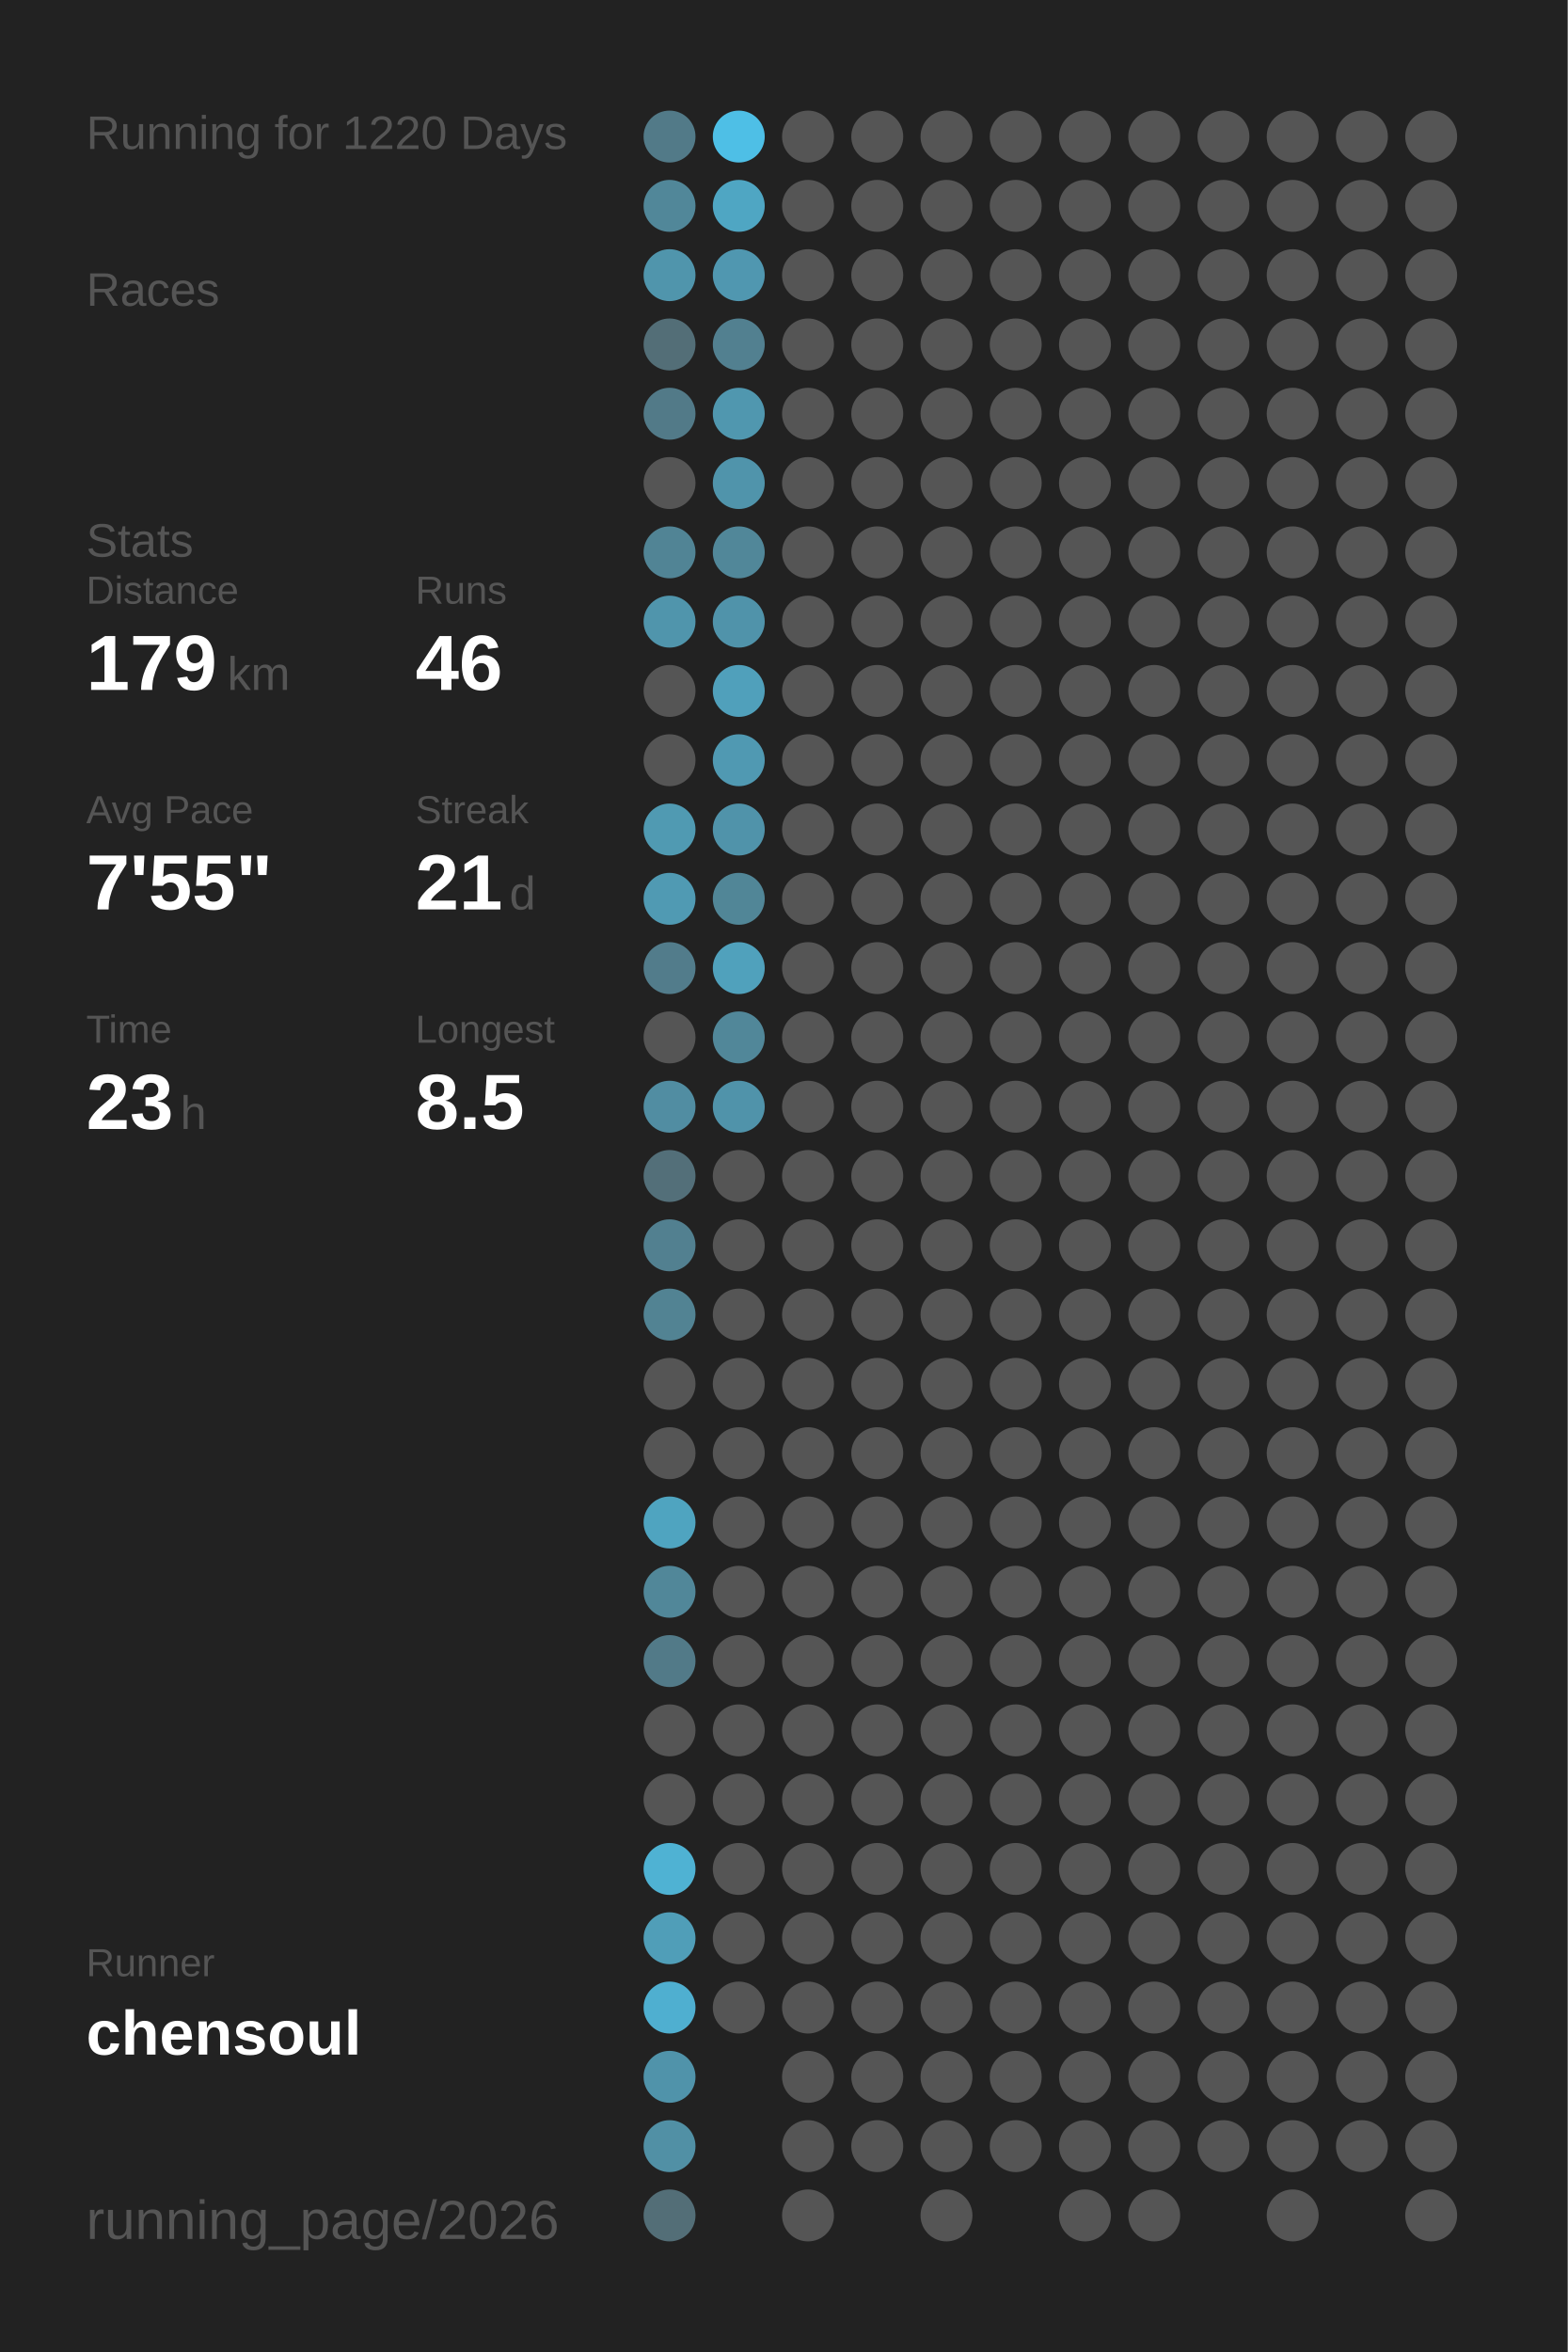
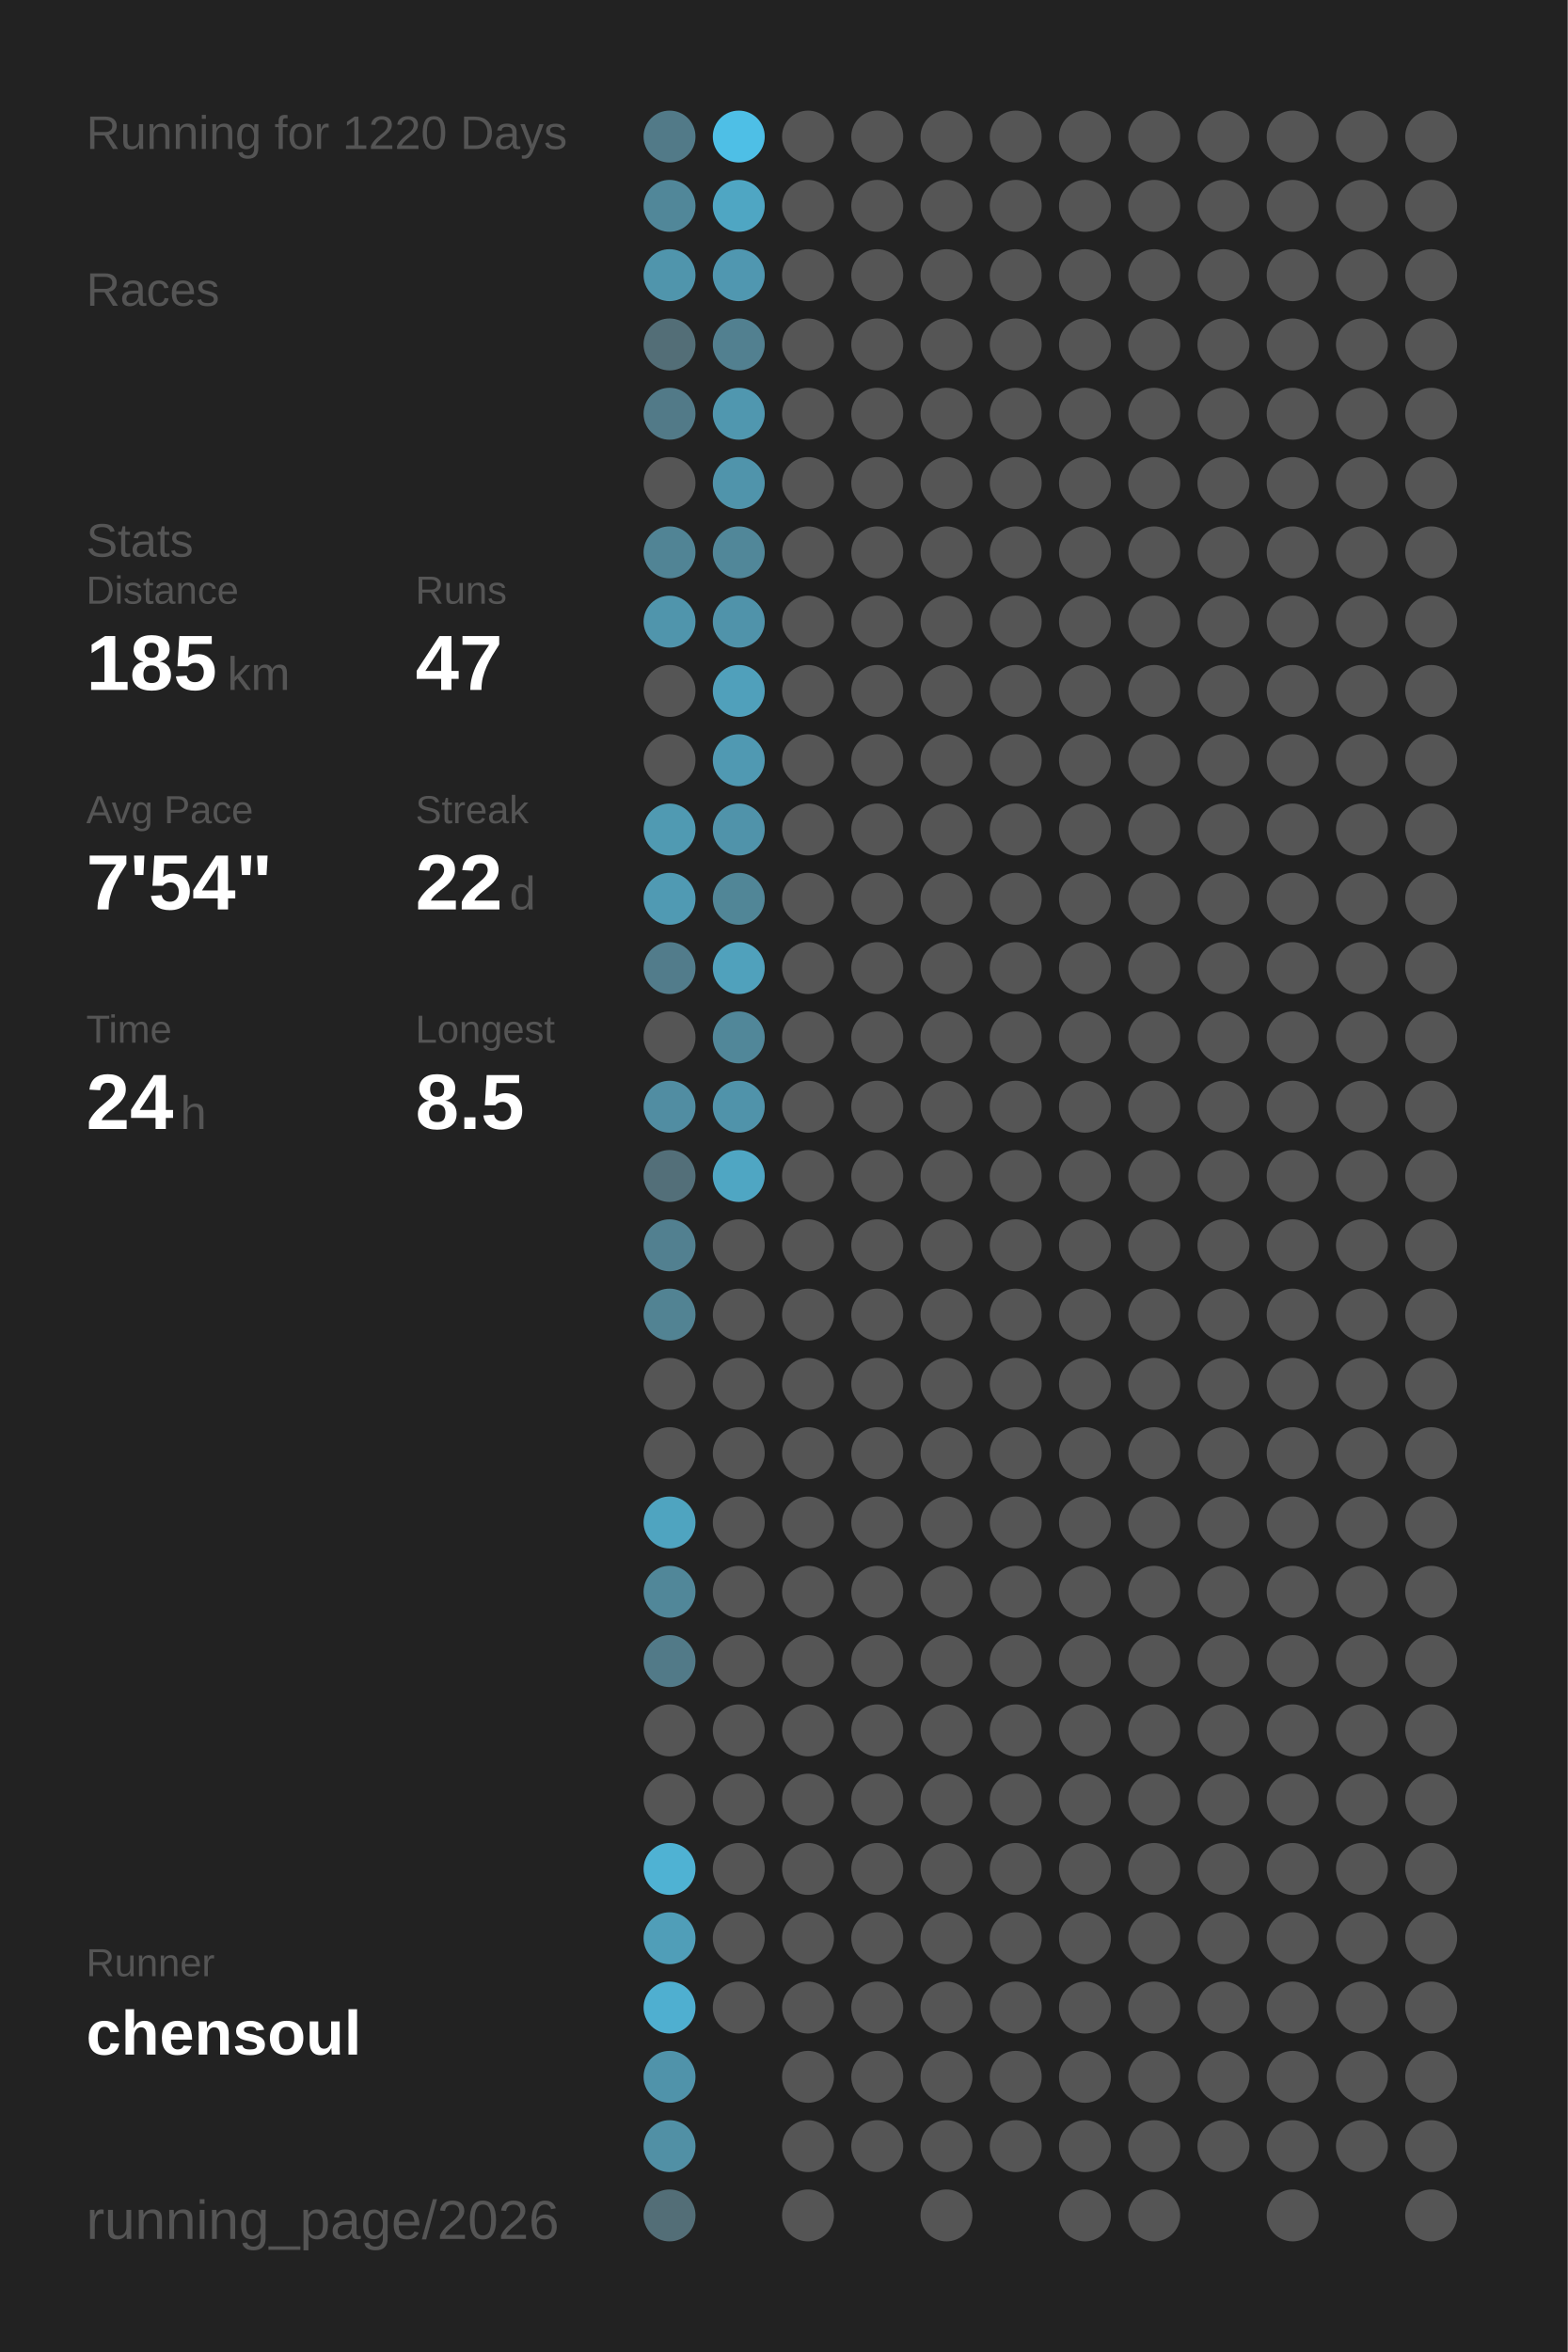
<svg xmlns="http://www.w3.org/2000/svg" baseProfile="full" height="300mm" version="1.1" viewBox="0,0,200,300" width="200mm">
  <defs />
  <rect fill="#222222" height="300" width="200" x="0" y="0" />
  <text fill="#555555" style="font-size:6px; font-family:Arial;" x="11" y="19">Running for 1220 Days</text>
  <text fill="#555555" style="font-size:6px; font-family:Arial;" x="11" y="39">Races</text>
  <text fill="#555555" style="font-size:6px; font-family:Arial;" x="11" y="71">Stats</text>
  <text fill="#555555" style="font-size:5px; font-family:Arial;" x="11" y="77">Distance</text>
-   <text fill="#FFFFFF" style="font-size:10px; font-family:Arial; font-weight:bold;" x="11" y="88">179</text>
+   <text fill="#FFFFFF" style="font-size:10px; font-family:Arial; font-weight:bold;" x="11" y="88">185</text>
  <text fill="#555555" style="font-size:6px; font-family:Arial;" x="29" y="88">km</text>
  <text fill="#555555" style="font-size:5px; font-family:Arial;" x="53" y="77">Runs</text>
-   <text fill="#FFFFFF" style="font-size:10px; font-family:Arial; font-weight:bold;" x="53" y="88">46</text>
+   <text fill="#FFFFFF" style="font-size:10px; font-family:Arial; font-weight:bold;" x="53" y="88">47</text>
  <text fill="#555555" style="font-size:5px; font-family:Arial;" x="11" y="105">Avg Pace</text>
-   <text fill="#FFFFFF" style="font-size:10px; font-family:Arial; font-weight:bold;" x="11" y="116">7'55"</text>
+   <text fill="#FFFFFF" style="font-size:10px; font-family:Arial; font-weight:bold;" x="11" y="116">7'54"</text>
  <text fill="#555555" style="font-size:5px; font-family:Arial;" x="53" y="105">Streak</text>
-   <text fill="#FFFFFF" style="font-size:10px; font-family:Arial; font-weight:bold;" x="53" y="116">21</text>
+   <text fill="#FFFFFF" style="font-size:10px; font-family:Arial; font-weight:bold;" x="53" y="116">22</text>
  <text fill="#555555" style="font-size:6px; font-family:Arial;" x="65" y="116">d</text>
  <text fill="#555555" style="font-size:5px; font-family:Arial;" x="11" y="133">Time</text>
-   <text fill="#FFFFFF" style="font-size:10px; font-family:Arial; font-weight:bold;" x="11" y="144">23</text>
+   <text fill="#FFFFFF" style="font-size:10px; font-family:Arial; font-weight:bold;" x="11" y="144">24</text>
  <text fill="#555555" style="font-size:6px; font-family:Arial;" x="23" y="144">h</text>
  <text fill="#555555" style="font-size:5px; font-family:Arial;" x="53" y="133">Longest</text>
  <text fill="#FFFFFF" style="font-size:10px; font-family:Arial; font-weight:bold;" x="53" y="144">8.5</text>
  <text fill="#555555" style="font-size:5px; font-family:Arial;" x="11" y="252.065">Runner</text>
  <text fill="#FFFFFF" style="font-size:8px; font-family:Arial; font-weight:bold;" x="11" y="262.065">chensoul</text>
  <text fill="#555555" style="font-size:7px; font-family:Arial;" x="11" y="285.581">running_page/2026</text>
  <circle cx="85.417" cy="17.419" fill="#527a88" r="3.312" />
  <circle cx="85.417" cy="26.258" fill="#518799" r="3.312" />
  <circle cx="85.417" cy="35.097" fill="#5095ac" r="3.312" />
  <circle cx="85.417" cy="43.935" fill="#536e77" r="3.312" />
  <circle cx="85.417" cy="52.774" fill="#527a88" r="3.312" />
  <circle cx="85.417" cy="61.613" fill="#555555" r="3.312" />
  <circle cx="85.417" cy="70.452" fill="#518495" r="3.312" />
  <circle cx="85.417" cy="79.29" fill="#5095ac" r="3.312" />
  <circle cx="85.417" cy="88.129" fill="#555555" r="3.312" />
  <circle cx="85.417" cy="96.968" fill="#555555" r="3.312" />
  <circle cx="85.417" cy="105.806" fill="#509ab2" r="3.312" />
  <circle cx="85.417" cy="114.645" fill="#509ab3" r="3.312" />
  <circle cx="85.417" cy="123.484" fill="#527c8b" r="3.312" />
  <circle cx="85.417" cy="132.323" fill="#555555" r="3.312" />
  <circle cx="85.417" cy="141.161" fill="#518da2" r="3.312" />
  <circle cx="85.417" cy="150" fill="#536f79" r="3.312" />
  <circle cx="85.417" cy="158.839" fill="#528090" r="3.312" />
  <circle cx="85.417" cy="167.677" fill="#528393" r="3.312" />
  <circle cx="85.417" cy="176.516" fill="#555555" r="3.312" />
  <circle cx="85.417" cy="185.355" fill="#555555" r="3.312" />
  <circle cx="85.417" cy="194.194" fill="#4fa4c0" r="3.312" />
  <circle cx="85.417" cy="203.032" fill="#518799" r="3.312" />
  <circle cx="85.417" cy="211.871" fill="#527a88" r="3.312" />
  <circle cx="85.417" cy="220.71" fill="#555555" r="3.312" />
  <circle cx="85.417" cy="229.548" fill="#555555" r="3.312" />
  <circle cx="85.417" cy="238.387" fill="#4fb2d3" r="3.312" />
  <circle cx="85.417" cy="247.226" fill="#509eb8" r="3.312" />
  <circle cx="85.417" cy="256.065" fill="#4fafd0" r="3.312" />
  <circle cx="85.417" cy="264.903" fill="#5093aa" r="3.312" />
  <circle cx="85.417" cy="273.742" fill="#5190a5" r="3.312" />
  <circle cx="85.417" cy="282.581" fill="#536e77" r="3.312" />
  <circle cx="94.25" cy="17.419" fill="#4ebfe6" r="3.312" />
  <circle cx="94.25" cy="26.258" fill="#4fa6c3" r="3.312" />
  <circle cx="94.25" cy="35.097" fill="#5097b0" r="3.312" />
  <circle cx="94.25" cy="43.935" fill="#528090" r="3.312" />
  <circle cx="94.25" cy="52.774" fill="#5097af" r="3.312" />
  <circle cx="94.25" cy="61.613" fill="#5094ab" r="3.312" />
  <circle cx="94.25" cy="70.452" fill="#518799" r="3.312" />
  <circle cx="94.25" cy="79.29" fill="#5093aa" r="3.312" />
  <circle cx="94.25" cy="88.129" fill="#50a0bb" r="3.312" />
  <circle cx="94.25" cy="96.968" fill="#5099b2" r="3.312" />
  <circle cx="94.25" cy="105.806" fill="#5093aa" r="3.312" />
  <circle cx="94.25" cy="114.645" fill="#518697" r="3.312" />
  <circle cx="94.25" cy="123.484" fill="#50a1bc" r="3.312" />
  <circle cx="94.25" cy="132.323" fill="#518799" r="3.312" />
  <circle cx="94.25" cy="141.161" fill="#5093aa" r="3.312" />
-   <circle cx="94.25" cy="150" fill="#555555" r="3.312" />
+   <circle cx="94.25" cy="150" fill="#4fa6c3" r="3.312" />
  <circle cx="94.25" cy="158.839" fill="#555555" r="3.312" />
  <circle cx="94.25" cy="167.677" fill="#555555" r="3.312" />
  <circle cx="94.25" cy="176.516" fill="#555555" r="3.312" />
  <circle cx="94.25" cy="185.355" fill="#555555" r="3.312" />
  <circle cx="94.25" cy="194.194" fill="#555555" r="3.312" />
  <circle cx="94.25" cy="203.032" fill="#555555" r="3.312" />
  <circle cx="94.25" cy="211.871" fill="#555555" r="3.312" />
  <circle cx="94.25" cy="220.71" fill="#555555" r="3.312" />
  <circle cx="94.25" cy="229.548" fill="#555555" r="3.312" />
  <circle cx="94.25" cy="238.387" fill="#555555" r="3.312" />
  <circle cx="94.25" cy="247.226" fill="#555555" r="3.312" />
  <circle cx="94.25" cy="256.065" fill="#555555" r="3.312" />
  <circle cx="103.083" cy="17.419" fill="#555555" r="3.312" />
  <circle cx="103.083" cy="26.258" fill="#555555" r="3.312" />
  <circle cx="103.083" cy="35.097" fill="#555555" r="3.312" />
  <circle cx="103.083" cy="43.935" fill="#555555" r="3.312" />
  <circle cx="103.083" cy="52.774" fill="#555555" r="3.312" />
  <circle cx="103.083" cy="61.613" fill="#555555" r="3.312" />
  <circle cx="103.083" cy="70.452" fill="#555555" r="3.312" />
  <circle cx="103.083" cy="79.29" fill="#555555" r="3.312" />
  <circle cx="103.083" cy="88.129" fill="#555555" r="3.312" />
  <circle cx="103.083" cy="96.968" fill="#555555" r="3.312" />
  <circle cx="103.083" cy="105.806" fill="#555555" r="3.312" />
  <circle cx="103.083" cy="114.645" fill="#555555" r="3.312" />
  <circle cx="103.083" cy="123.484" fill="#555555" r="3.312" />
  <circle cx="103.083" cy="132.323" fill="#555555" r="3.312" />
  <circle cx="103.083" cy="141.161" fill="#555555" r="3.312" />
  <circle cx="103.083" cy="150" fill="#555555" r="3.312" />
  <circle cx="103.083" cy="158.839" fill="#555555" r="3.312" />
  <circle cx="103.083" cy="167.677" fill="#555555" r="3.312" />
  <circle cx="103.083" cy="176.516" fill="#555555" r="3.312" />
  <circle cx="103.083" cy="185.355" fill="#555555" r="3.312" />
  <circle cx="103.083" cy="194.194" fill="#555555" r="3.312" />
  <circle cx="103.083" cy="203.032" fill="#555555" r="3.312" />
  <circle cx="103.083" cy="211.871" fill="#555555" r="3.312" />
  <circle cx="103.083" cy="220.71" fill="#555555" r="3.312" />
  <circle cx="103.083" cy="229.548" fill="#555555" r="3.312" />
  <circle cx="103.083" cy="238.387" fill="#555555" r="3.312" />
  <circle cx="103.083" cy="247.226" fill="#555555" r="3.312" />
  <circle cx="103.083" cy="256.065" fill="#555555" r="3.312" />
  <circle cx="103.083" cy="264.903" fill="#555555" r="3.312" />
  <circle cx="103.083" cy="273.742" fill="#555555" r="3.312" />
  <circle cx="103.083" cy="282.581" fill="#555555" r="3.312" />
  <circle cx="111.917" cy="17.419" fill="#555555" r="3.312" />
  <circle cx="111.917" cy="26.258" fill="#555555" r="3.312" />
  <circle cx="111.917" cy="35.097" fill="#555555" r="3.312" />
  <circle cx="111.917" cy="43.935" fill="#555555" r="3.312" />
  <circle cx="111.917" cy="52.774" fill="#555555" r="3.312" />
  <circle cx="111.917" cy="61.613" fill="#555555" r="3.312" />
  <circle cx="111.917" cy="70.452" fill="#555555" r="3.312" />
  <circle cx="111.917" cy="79.29" fill="#555555" r="3.312" />
  <circle cx="111.917" cy="88.129" fill="#555555" r="3.312" />
  <circle cx="111.917" cy="96.968" fill="#555555" r="3.312" />
  <circle cx="111.917" cy="105.806" fill="#555555" r="3.312" />
  <circle cx="111.917" cy="114.645" fill="#555555" r="3.312" />
  <circle cx="111.917" cy="123.484" fill="#555555" r="3.312" />
  <circle cx="111.917" cy="132.323" fill="#555555" r="3.312" />
  <circle cx="111.917" cy="141.161" fill="#555555" r="3.312" />
  <circle cx="111.917" cy="150" fill="#555555" r="3.312" />
  <circle cx="111.917" cy="158.839" fill="#555555" r="3.312" />
  <circle cx="111.917" cy="167.677" fill="#555555" r="3.312" />
  <circle cx="111.917" cy="176.516" fill="#555555" r="3.312" />
  <circle cx="111.917" cy="185.355" fill="#555555" r="3.312" />
  <circle cx="111.917" cy="194.194" fill="#555555" r="3.312" />
  <circle cx="111.917" cy="203.032" fill="#555555" r="3.312" />
  <circle cx="111.917" cy="211.871" fill="#555555" r="3.312" />
  <circle cx="111.917" cy="220.71" fill="#555555" r="3.312" />
  <circle cx="111.917" cy="229.548" fill="#555555" r="3.312" />
  <circle cx="111.917" cy="238.387" fill="#555555" r="3.312" />
  <circle cx="111.917" cy="247.226" fill="#555555" r="3.312" />
  <circle cx="111.917" cy="256.065" fill="#555555" r="3.312" />
  <circle cx="111.917" cy="264.903" fill="#555555" r="3.312" />
  <circle cx="111.917" cy="273.742" fill="#555555" r="3.312" />
  <circle cx="120.75" cy="17.419" fill="#555555" r="3.312" />
  <circle cx="120.75" cy="26.258" fill="#555555" r="3.312" />
  <circle cx="120.75" cy="35.097" fill="#555555" r="3.312" />
  <circle cx="120.75" cy="43.935" fill="#555555" r="3.312" />
  <circle cx="120.75" cy="52.774" fill="#555555" r="3.312" />
  <circle cx="120.75" cy="61.613" fill="#555555" r="3.312" />
  <circle cx="120.75" cy="70.452" fill="#555555" r="3.312" />
  <circle cx="120.75" cy="79.29" fill="#555555" r="3.312" />
  <circle cx="120.75" cy="88.129" fill="#555555" r="3.312" />
  <circle cx="120.75" cy="96.968" fill="#555555" r="3.312" />
  <circle cx="120.75" cy="105.806" fill="#555555" r="3.312" />
  <circle cx="120.75" cy="114.645" fill="#555555" r="3.312" />
  <circle cx="120.75" cy="123.484" fill="#555555" r="3.312" />
  <circle cx="120.75" cy="132.323" fill="#555555" r="3.312" />
  <circle cx="120.75" cy="141.161" fill="#555555" r="3.312" />
  <circle cx="120.75" cy="150" fill="#555555" r="3.312" />
  <circle cx="120.75" cy="158.839" fill="#555555" r="3.312" />
  <circle cx="120.75" cy="167.677" fill="#555555" r="3.312" />
  <circle cx="120.75" cy="176.516" fill="#555555" r="3.312" />
  <circle cx="120.75" cy="185.355" fill="#555555" r="3.312" />
  <circle cx="120.75" cy="194.194" fill="#555555" r="3.312" />
  <circle cx="120.75" cy="203.032" fill="#555555" r="3.312" />
  <circle cx="120.75" cy="211.871" fill="#555555" r="3.312" />
  <circle cx="120.75" cy="220.71" fill="#555555" r="3.312" />
  <circle cx="120.75" cy="229.548" fill="#555555" r="3.312" />
  <circle cx="120.75" cy="238.387" fill="#555555" r="3.312" />
  <circle cx="120.75" cy="247.226" fill="#555555" r="3.312" />
  <circle cx="120.75" cy="256.065" fill="#555555" r="3.312" />
  <circle cx="120.75" cy="264.903" fill="#555555" r="3.312" />
  <circle cx="120.75" cy="273.742" fill="#555555" r="3.312" />
  <circle cx="120.75" cy="282.581" fill="#555555" r="3.312" />
  <circle cx="129.583" cy="17.419" fill="#555555" r="3.312" />
  <circle cx="129.583" cy="26.258" fill="#555555" r="3.312" />
  <circle cx="129.583" cy="35.097" fill="#555555" r="3.312" />
  <circle cx="129.583" cy="43.935" fill="#555555" r="3.312" />
  <circle cx="129.583" cy="52.774" fill="#555555" r="3.312" />
  <circle cx="129.583" cy="61.613" fill="#555555" r="3.312" />
  <circle cx="129.583" cy="70.452" fill="#555555" r="3.312" />
  <circle cx="129.583" cy="79.29" fill="#555555" r="3.312" />
  <circle cx="129.583" cy="88.129" fill="#555555" r="3.312" />
  <circle cx="129.583" cy="96.968" fill="#555555" r="3.312" />
  <circle cx="129.583" cy="105.806" fill="#555555" r="3.312" />
  <circle cx="129.583" cy="114.645" fill="#555555" r="3.312" />
  <circle cx="129.583" cy="123.484" fill="#555555" r="3.312" />
  <circle cx="129.583" cy="132.323" fill="#555555" r="3.312" />
  <circle cx="129.583" cy="141.161" fill="#555555" r="3.312" />
  <circle cx="129.583" cy="150" fill="#555555" r="3.312" />
  <circle cx="129.583" cy="158.839" fill="#555555" r="3.312" />
  <circle cx="129.583" cy="167.677" fill="#555555" r="3.312" />
  <circle cx="129.583" cy="176.516" fill="#555555" r="3.312" />
  <circle cx="129.583" cy="185.355" fill="#555555" r="3.312" />
  <circle cx="129.583" cy="194.194" fill="#555555" r="3.312" />
  <circle cx="129.583" cy="203.032" fill="#555555" r="3.312" />
  <circle cx="129.583" cy="211.871" fill="#555555" r="3.312" />
  <circle cx="129.583" cy="220.71" fill="#555555" r="3.312" />
  <circle cx="129.583" cy="229.548" fill="#555555" r="3.312" />
  <circle cx="129.583" cy="238.387" fill="#555555" r="3.312" />
  <circle cx="129.583" cy="247.226" fill="#555555" r="3.312" />
  <circle cx="129.583" cy="256.065" fill="#555555" r="3.312" />
  <circle cx="129.583" cy="264.903" fill="#555555" r="3.312" />
  <circle cx="129.583" cy="273.742" fill="#555555" r="3.312" />
  <circle cx="138.417" cy="17.419" fill="#555555" r="3.312" />
  <circle cx="138.417" cy="26.258" fill="#555555" r="3.312" />
  <circle cx="138.417" cy="35.097" fill="#555555" r="3.312" />
  <circle cx="138.417" cy="43.935" fill="#555555" r="3.312" />
  <circle cx="138.417" cy="52.774" fill="#555555" r="3.312" />
  <circle cx="138.417" cy="61.613" fill="#555555" r="3.312" />
  <circle cx="138.417" cy="70.452" fill="#555555" r="3.312" />
  <circle cx="138.417" cy="79.29" fill="#555555" r="3.312" />
  <circle cx="138.417" cy="88.129" fill="#555555" r="3.312" />
  <circle cx="138.417" cy="96.968" fill="#555555" r="3.312" />
  <circle cx="138.417" cy="105.806" fill="#555555" r="3.312" />
  <circle cx="138.417" cy="114.645" fill="#555555" r="3.312" />
  <circle cx="138.417" cy="123.484" fill="#555555" r="3.312" />
  <circle cx="138.417" cy="132.323" fill="#555555" r="3.312" />
  <circle cx="138.417" cy="141.161" fill="#555555" r="3.312" />
  <circle cx="138.417" cy="150" fill="#555555" r="3.312" />
  <circle cx="138.417" cy="158.839" fill="#555555" r="3.312" />
  <circle cx="138.417" cy="167.677" fill="#555555" r="3.312" />
  <circle cx="138.417" cy="176.516" fill="#555555" r="3.312" />
  <circle cx="138.417" cy="185.355" fill="#555555" r="3.312" />
  <circle cx="138.417" cy="194.194" fill="#555555" r="3.312" />
  <circle cx="138.417" cy="203.032" fill="#555555" r="3.312" />
  <circle cx="138.417" cy="211.871" fill="#555555" r="3.312" />
  <circle cx="138.417" cy="220.71" fill="#555555" r="3.312" />
  <circle cx="138.417" cy="229.548" fill="#555555" r="3.312" />
  <circle cx="138.417" cy="238.387" fill="#555555" r="3.312" />
  <circle cx="138.417" cy="247.226" fill="#555555" r="3.312" />
  <circle cx="138.417" cy="256.065" fill="#555555" r="3.312" />
  <circle cx="138.417" cy="264.903" fill="#555555" r="3.312" />
  <circle cx="138.417" cy="273.742" fill="#555555" r="3.312" />
  <circle cx="138.417" cy="282.581" fill="#555555" r="3.312" />
  <circle cx="147.25" cy="17.419" fill="#555555" r="3.312" />
  <circle cx="147.25" cy="26.258" fill="#555555" r="3.312" />
  <circle cx="147.25" cy="35.097" fill="#555555" r="3.312" />
  <circle cx="147.25" cy="43.935" fill="#555555" r="3.312" />
  <circle cx="147.25" cy="52.774" fill="#555555" r="3.312" />
  <circle cx="147.25" cy="61.613" fill="#555555" r="3.312" />
  <circle cx="147.25" cy="70.452" fill="#555555" r="3.312" />
  <circle cx="147.25" cy="79.29" fill="#555555" r="3.312" />
  <circle cx="147.25" cy="88.129" fill="#555555" r="3.312" />
  <circle cx="147.25" cy="96.968" fill="#555555" r="3.312" />
  <circle cx="147.25" cy="105.806" fill="#555555" r="3.312" />
  <circle cx="147.25" cy="114.645" fill="#555555" r="3.312" />
  <circle cx="147.25" cy="123.484" fill="#555555" r="3.312" />
  <circle cx="147.25" cy="132.323" fill="#555555" r="3.312" />
  <circle cx="147.25" cy="141.161" fill="#555555" r="3.312" />
  <circle cx="147.25" cy="150" fill="#555555" r="3.312" />
  <circle cx="147.25" cy="158.839" fill="#555555" r="3.312" />
  <circle cx="147.25" cy="167.677" fill="#555555" r="3.312" />
  <circle cx="147.25" cy="176.516" fill="#555555" r="3.312" />
  <circle cx="147.25" cy="185.355" fill="#555555" r="3.312" />
  <circle cx="147.25" cy="194.194" fill="#555555" r="3.312" />
  <circle cx="147.25" cy="203.032" fill="#555555" r="3.312" />
  <circle cx="147.25" cy="211.871" fill="#555555" r="3.312" />
  <circle cx="147.25" cy="220.71" fill="#555555" r="3.312" />
  <circle cx="147.25" cy="229.548" fill="#555555" r="3.312" />
  <circle cx="147.25" cy="238.387" fill="#555555" r="3.312" />
  <circle cx="147.25" cy="247.226" fill="#555555" r="3.312" />
  <circle cx="147.25" cy="256.065" fill="#555555" r="3.312" />
  <circle cx="147.25" cy="264.903" fill="#555555" r="3.312" />
  <circle cx="147.25" cy="273.742" fill="#555555" r="3.312" />
  <circle cx="147.25" cy="282.581" fill="#555555" r="3.312" />
  <circle cx="156.083" cy="17.419" fill="#555555" r="3.312" />
  <circle cx="156.083" cy="26.258" fill="#555555" r="3.312" />
  <circle cx="156.083" cy="35.097" fill="#555555" r="3.312" />
  <circle cx="156.083" cy="43.935" fill="#555555" r="3.312" />
  <circle cx="156.083" cy="52.774" fill="#555555" r="3.312" />
  <circle cx="156.083" cy="61.613" fill="#555555" r="3.312" />
  <circle cx="156.083" cy="70.452" fill="#555555" r="3.312" />
  <circle cx="156.083" cy="79.29" fill="#555555" r="3.312" />
  <circle cx="156.083" cy="88.129" fill="#555555" r="3.312" />
  <circle cx="156.083" cy="96.968" fill="#555555" r="3.312" />
  <circle cx="156.083" cy="105.806" fill="#555555" r="3.312" />
  <circle cx="156.083" cy="114.645" fill="#555555" r="3.312" />
  <circle cx="156.083" cy="123.484" fill="#555555" r="3.312" />
  <circle cx="156.083" cy="132.323" fill="#555555" r="3.312" />
  <circle cx="156.083" cy="141.161" fill="#555555" r="3.312" />
  <circle cx="156.083" cy="150" fill="#555555" r="3.312" />
  <circle cx="156.083" cy="158.839" fill="#555555" r="3.312" />
  <circle cx="156.083" cy="167.677" fill="#555555" r="3.312" />
  <circle cx="156.083" cy="176.516" fill="#555555" r="3.312" />
  <circle cx="156.083" cy="185.355" fill="#555555" r="3.312" />
  <circle cx="156.083" cy="194.194" fill="#555555" r="3.312" />
  <circle cx="156.083" cy="203.032" fill="#555555" r="3.312" />
  <circle cx="156.083" cy="211.871" fill="#555555" r="3.312" />
  <circle cx="156.083" cy="220.71" fill="#555555" r="3.312" />
  <circle cx="156.083" cy="229.548" fill="#555555" r="3.312" />
  <circle cx="156.083" cy="238.387" fill="#555555" r="3.312" />
  <circle cx="156.083" cy="247.226" fill="#555555" r="3.312" />
  <circle cx="156.083" cy="256.065" fill="#555555" r="3.312" />
  <circle cx="156.083" cy="264.903" fill="#555555" r="3.312" />
  <circle cx="156.083" cy="273.742" fill="#555555" r="3.312" />
  <circle cx="164.917" cy="17.419" fill="#555555" r="3.312" />
  <circle cx="164.917" cy="26.258" fill="#555555" r="3.312" />
  <circle cx="164.917" cy="35.097" fill="#555555" r="3.312" />
  <circle cx="164.917" cy="43.935" fill="#555555" r="3.312" />
  <circle cx="164.917" cy="52.774" fill="#555555" r="3.312" />
  <circle cx="164.917" cy="61.613" fill="#555555" r="3.312" />
  <circle cx="164.917" cy="70.452" fill="#555555" r="3.312" />
  <circle cx="164.917" cy="79.29" fill="#555555" r="3.312" />
  <circle cx="164.917" cy="88.129" fill="#555555" r="3.312" />
  <circle cx="164.917" cy="96.968" fill="#555555" r="3.312" />
  <circle cx="164.917" cy="105.806" fill="#555555" r="3.312" />
  <circle cx="164.917" cy="114.645" fill="#555555" r="3.312" />
  <circle cx="164.917" cy="123.484" fill="#555555" r="3.312" />
  <circle cx="164.917" cy="132.323" fill="#555555" r="3.312" />
  <circle cx="164.917" cy="141.161" fill="#555555" r="3.312" />
  <circle cx="164.917" cy="150" fill="#555555" r="3.312" />
  <circle cx="164.917" cy="158.839" fill="#555555" r="3.312" />
  <circle cx="164.917" cy="167.677" fill="#555555" r="3.312" />
  <circle cx="164.917" cy="176.516" fill="#555555" r="3.312" />
  <circle cx="164.917" cy="185.355" fill="#555555" r="3.312" />
  <circle cx="164.917" cy="194.194" fill="#555555" r="3.312" />
  <circle cx="164.917" cy="203.032" fill="#555555" r="3.312" />
  <circle cx="164.917" cy="211.871" fill="#555555" r="3.312" />
  <circle cx="164.917" cy="220.71" fill="#555555" r="3.312" />
  <circle cx="164.917" cy="229.548" fill="#555555" r="3.312" />
  <circle cx="164.917" cy="238.387" fill="#555555" r="3.312" />
  <circle cx="164.917" cy="247.226" fill="#555555" r="3.312" />
  <circle cx="164.917" cy="256.065" fill="#555555" r="3.312" />
  <circle cx="164.917" cy="264.903" fill="#555555" r="3.312" />
  <circle cx="164.917" cy="273.742" fill="#555555" r="3.312" />
  <circle cx="164.917" cy="282.581" fill="#555555" r="3.312" />
  <circle cx="173.75" cy="17.419" fill="#555555" r="3.312" />
  <circle cx="173.75" cy="26.258" fill="#555555" r="3.312" />
  <circle cx="173.75" cy="35.097" fill="#555555" r="3.312" />
  <circle cx="173.75" cy="43.935" fill="#555555" r="3.312" />
  <circle cx="173.75" cy="52.774" fill="#555555" r="3.312" />
  <circle cx="173.75" cy="61.613" fill="#555555" r="3.312" />
  <circle cx="173.75" cy="70.452" fill="#555555" r="3.312" />
  <circle cx="173.75" cy="79.29" fill="#555555" r="3.312" />
  <circle cx="173.75" cy="88.129" fill="#555555" r="3.312" />
  <circle cx="173.75" cy="96.968" fill="#555555" r="3.312" />
  <circle cx="173.75" cy="105.806" fill="#555555" r="3.312" />
  <circle cx="173.75" cy="114.645" fill="#555555" r="3.312" />
  <circle cx="173.75" cy="123.484" fill="#555555" r="3.312" />
  <circle cx="173.75" cy="132.323" fill="#555555" r="3.312" />
  <circle cx="173.75" cy="141.161" fill="#555555" r="3.312" />
  <circle cx="173.75" cy="150" fill="#555555" r="3.312" />
  <circle cx="173.75" cy="158.839" fill="#555555" r="3.312" />
  <circle cx="173.75" cy="167.677" fill="#555555" r="3.312" />
  <circle cx="173.75" cy="176.516" fill="#555555" r="3.312" />
  <circle cx="173.75" cy="185.355" fill="#555555" r="3.312" />
  <circle cx="173.75" cy="194.194" fill="#555555" r="3.312" />
  <circle cx="173.75" cy="203.032" fill="#555555" r="3.312" />
  <circle cx="173.75" cy="211.871" fill="#555555" r="3.312" />
  <circle cx="173.75" cy="220.71" fill="#555555" r="3.312" />
  <circle cx="173.75" cy="229.548" fill="#555555" r="3.312" />
  <circle cx="173.75" cy="238.387" fill="#555555" r="3.312" />
  <circle cx="173.75" cy="247.226" fill="#555555" r="3.312" />
  <circle cx="173.75" cy="256.065" fill="#555555" r="3.312" />
  <circle cx="173.75" cy="264.903" fill="#555555" r="3.312" />
  <circle cx="173.75" cy="273.742" fill="#555555" r="3.312" />
  <circle cx="182.583" cy="17.419" fill="#555555" r="3.312" />
  <circle cx="182.583" cy="26.258" fill="#555555" r="3.312" />
  <circle cx="182.583" cy="35.097" fill="#555555" r="3.312" />
  <circle cx="182.583" cy="43.935" fill="#555555" r="3.312" />
  <circle cx="182.583" cy="52.774" fill="#555555" r="3.312" />
  <circle cx="182.583" cy="61.613" fill="#555555" r="3.312" />
  <circle cx="182.583" cy="70.452" fill="#555555" r="3.312" />
  <circle cx="182.583" cy="79.29" fill="#555555" r="3.312" />
  <circle cx="182.583" cy="88.129" fill="#555555" r="3.312" />
  <circle cx="182.583" cy="96.968" fill="#555555" r="3.312" />
  <circle cx="182.583" cy="105.806" fill="#555555" r="3.312" />
  <circle cx="182.583" cy="114.645" fill="#555555" r="3.312" />
  <circle cx="182.583" cy="123.484" fill="#555555" r="3.312" />
  <circle cx="182.583" cy="132.323" fill="#555555" r="3.312" />
  <circle cx="182.583" cy="141.161" fill="#555555" r="3.312" />
  <circle cx="182.583" cy="150" fill="#555555" r="3.312" />
  <circle cx="182.583" cy="158.839" fill="#555555" r="3.312" />
  <circle cx="182.583" cy="167.677" fill="#555555" r="3.312" />
  <circle cx="182.583" cy="176.516" fill="#555555" r="3.312" />
  <circle cx="182.583" cy="185.355" fill="#555555" r="3.312" />
  <circle cx="182.583" cy="194.194" fill="#555555" r="3.312" />
  <circle cx="182.583" cy="203.032" fill="#555555" r="3.312" />
  <circle cx="182.583" cy="211.871" fill="#555555" r="3.312" />
  <circle cx="182.583" cy="220.71" fill="#555555" r="3.312" />
  <circle cx="182.583" cy="229.548" fill="#555555" r="3.312" />
  <circle cx="182.583" cy="238.387" fill="#555555" r="3.312" />
  <circle cx="182.583" cy="247.226" fill="#555555" r="3.312" />
  <circle cx="182.583" cy="256.065" fill="#555555" r="3.312" />
  <circle cx="182.583" cy="264.903" fill="#555555" r="3.312" />
  <circle cx="182.583" cy="273.742" fill="#555555" r="3.312" />
  <circle cx="182.583" cy="282.581" fill="#555555" r="3.312" />
</svg>
